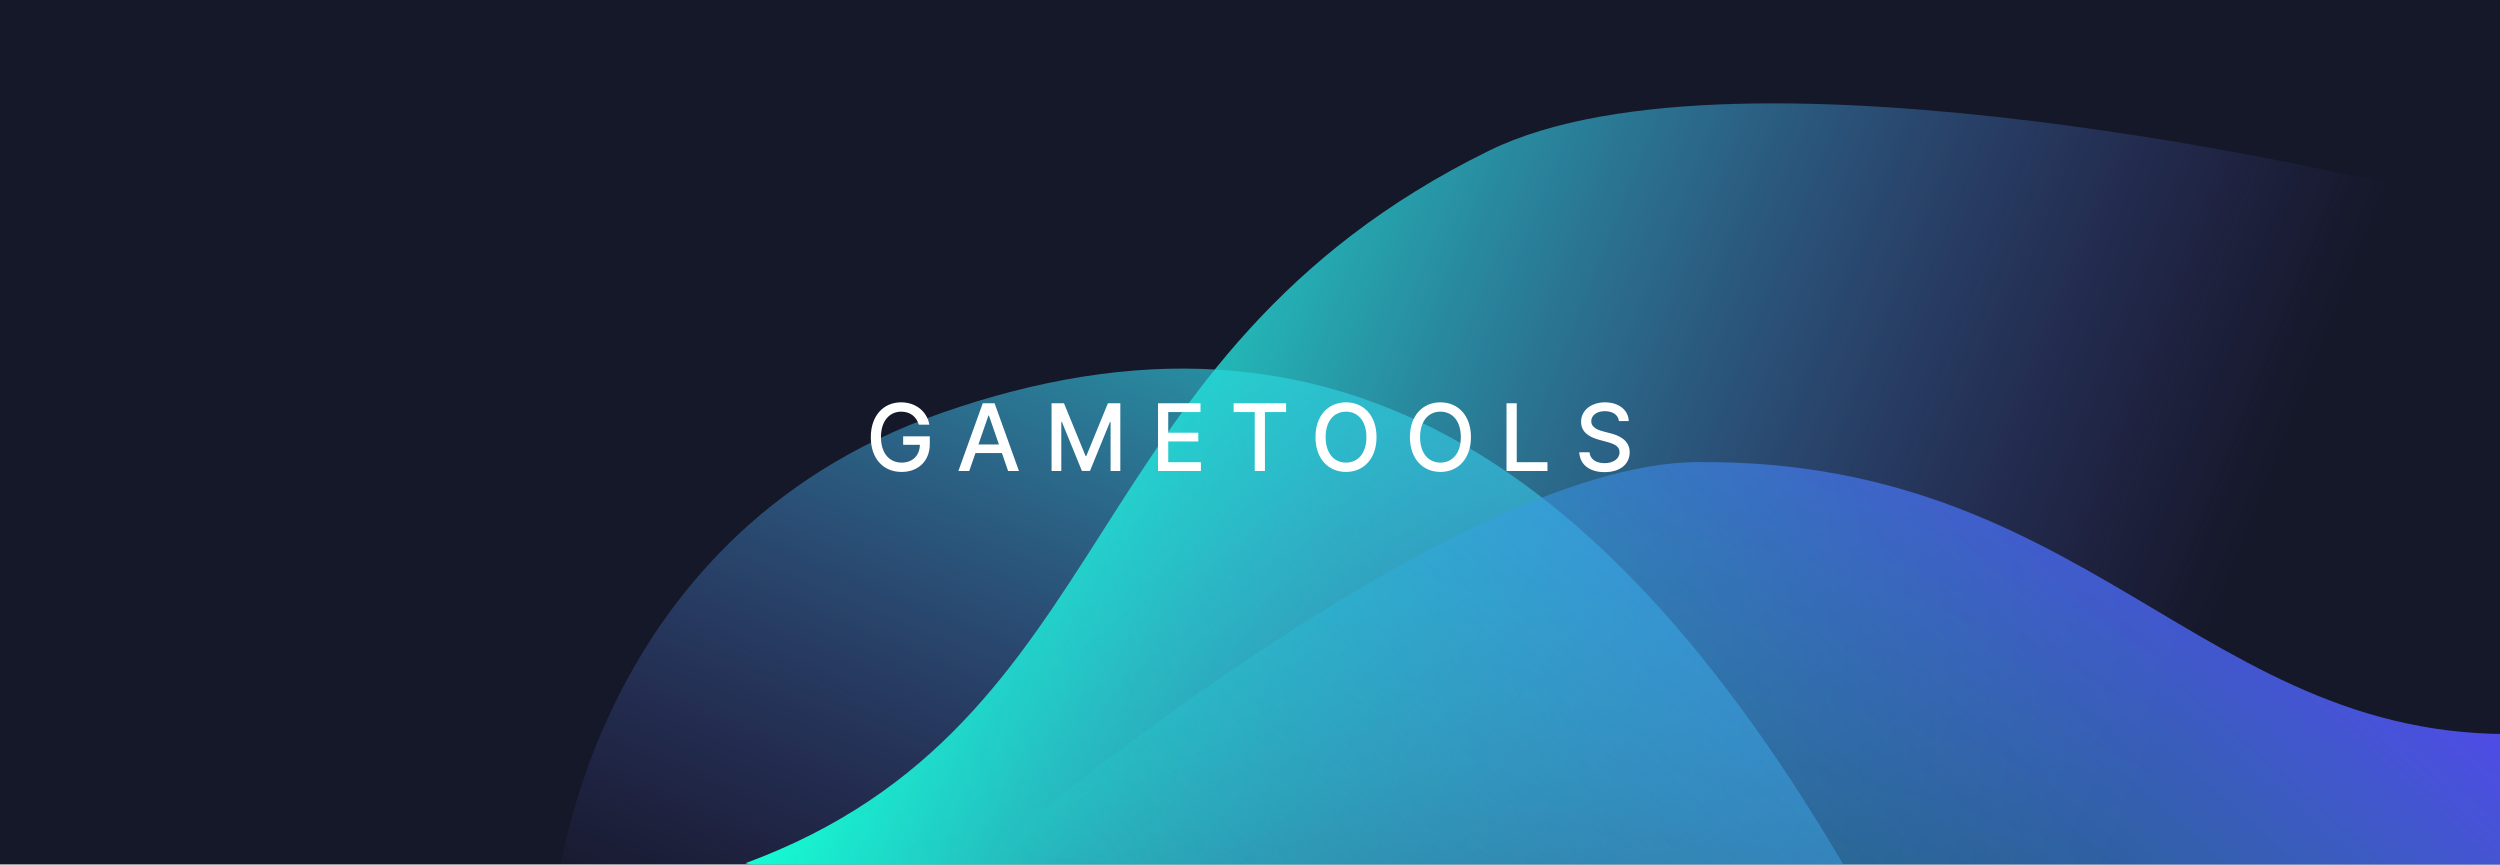
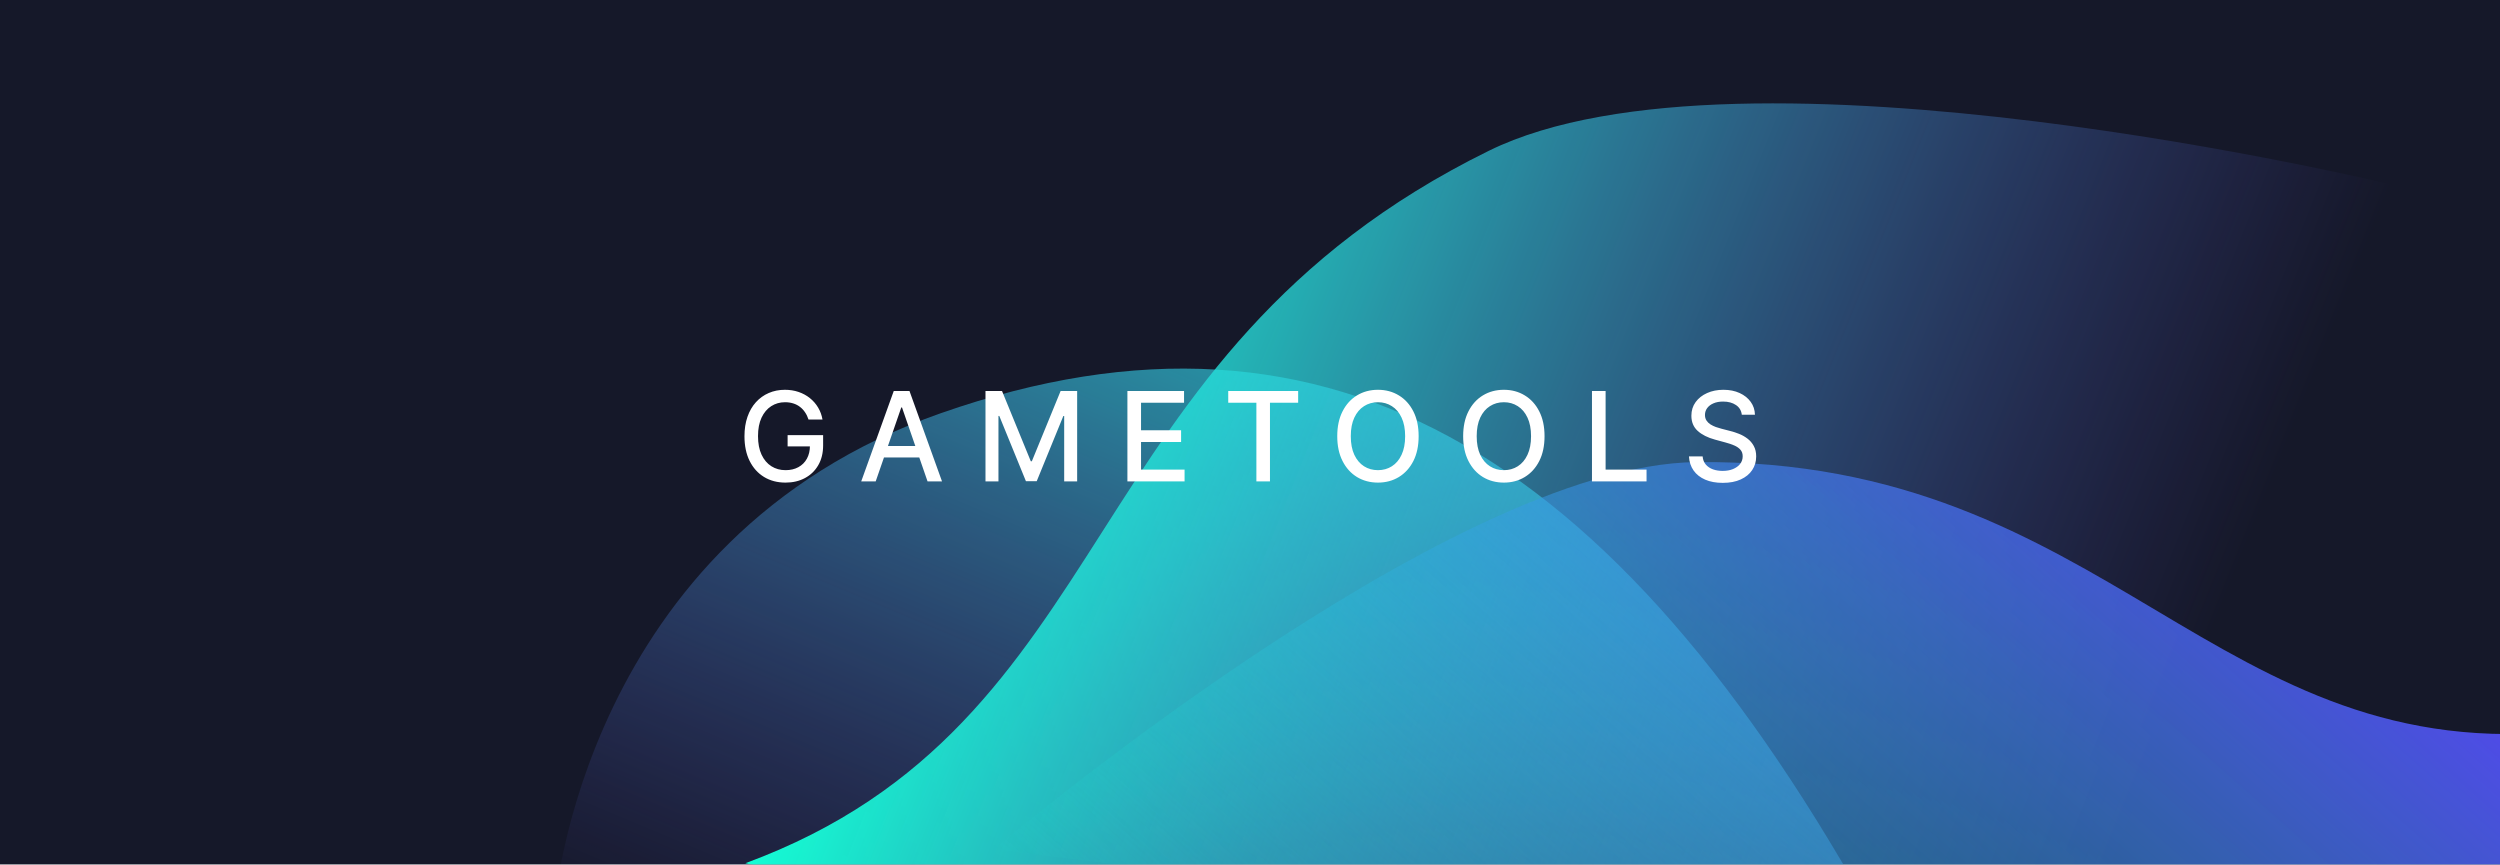
<svg xmlns="http://www.w3.org/2000/svg" width="483" height="167" viewBox="0 0 483 167" fill="none">
  <rect width="483" height="167" fill="#151829" />
-   <mask id="mask0_1040_43" style="mask-type:alpha" maskUnits="userSpaceOnUse" x="0" y="0" width="483" height="167">
+   <mask id="mask0_2267_82" style="mask-type:alpha" maskUnits="userSpaceOnUse" x="0" y="0" width="483" height="167">
    <rect width="483" height="167" fill="#151829" />
  </mask>
-   <g mask="url(#mask0_1040_43)">
-     <path d="M181.803 79.817C112.6 104.025 107.192 174.789 107.192 174.789L273.04 244.283L365.631 183.951C314.1 87.672 257.274 53.416 181.803 79.817Z" fill="url(#paint0_linear_1040_43)" />
-     <path d="M287.652 29.127C336.271 5.229 462.025 35.664 462.025 35.664L386.537 224.052L144 166.777C217.296 139.752 206.704 68.918 287.652 29.127Z" fill="url(#paint1_linear_1040_43)" />
-     <path d="M327.757 89.275C279.63 89.732 192 164.117 192 164.117L540.5 206.5L496.733 141.119C427.776 148.953 407.886 88.514 327.757 89.275Z" fill="url(#paint2_linear_1040_43)" />
+   <g mask="url(#mask0_2267_82)">
+     <path d="M181.803 79.817C112.6 104.025 107.192 174.789 107.192 174.789L273.04 244.283L365.631 183.951C314.1 87.672 257.274 53.416 181.803 79.817Z" fill="url(#paint0_linear_2267_82)" />
+     <path d="M287.652 29.127C336.271 5.229 462.025 35.664 462.025 35.664L386.537 224.052L144 166.777C217.296 139.752 206.703 68.918 287.652 29.127Z" fill="url(#paint1_linear_2267_82)" />
+     <path d="M327.757 89.275C279.63 89.732 192 164.117 192 164.117L540.5 206.5L496.733 141.119C427.776 148.953 407.886 88.514 327.757 89.275Z" fill="url(#paint2_linear_2267_82)" />
  </g>
-   <path d="M177.521 82.045H179.547C179.106 79.494 176.926 77.73 174.101 77.73C170.713 77.73 168.24 80.281 168.24 84.461C168.24 88.603 170.643 91.179 174.191 91.179C177.367 91.179 179.637 89.095 179.637 85.79V84.301H174.491V85.931H177.725C177.681 88.04 176.287 89.376 174.191 89.376C171.883 89.376 170.202 87.631 170.202 84.448C170.202 81.278 171.896 79.533 174.114 79.533C175.853 79.533 177.029 80.492 177.521 82.045ZM187.255 91L188.457 87.535H193.571L194.766 91H196.863L192.152 77.909H189.87L185.159 91H187.255ZM189.032 85.874L190.963 80.287H191.065L192.996 85.874H189.032ZM203.163 77.909V91H205.042V81.521H205.164L209.025 90.981H210.584L214.445 81.527H214.567V91H216.446V77.909H214.049L209.881 88.085H209.728L205.56 77.909H203.163ZM223.727 91H232.012V89.3H225.703V85.292H231.507V83.598H225.703V79.609H231.935V77.909H223.727V91ZM238.338 79.609H242.416V91H244.384V79.609H248.469V77.909H238.338V79.609ZM265.944 84.454C265.944 80.268 263.439 77.73 260.051 77.73C256.65 77.73 254.151 80.268 254.151 84.454C254.151 88.635 256.65 91.179 260.051 91.179C263.439 91.179 265.944 88.641 265.944 84.454ZM263.988 84.454C263.988 87.644 262.301 89.376 260.051 89.376C257.794 89.376 256.113 87.644 256.113 84.454C256.113 81.265 257.794 79.533 260.051 79.533C262.301 79.533 263.988 81.265 263.988 84.454ZM284.188 84.454C284.188 80.268 281.683 77.73 278.295 77.73C274.894 77.73 272.395 80.268 272.395 84.454C272.395 88.635 274.894 91.179 278.295 91.179C281.683 91.179 284.188 88.641 284.188 84.454ZM282.232 84.454C282.232 87.644 280.545 89.376 278.295 89.376C276.038 89.376 274.357 87.644 274.357 84.454C274.357 81.265 276.038 79.533 278.295 79.533C280.545 79.533 282.232 81.265 282.232 84.454ZM291.061 91H298.968V89.3H293.036V77.909H291.061V91ZM312.771 81.348H314.676C314.618 79.251 312.764 77.73 310.105 77.73C307.478 77.73 305.465 79.232 305.465 81.489C305.465 83.31 306.769 84.378 308.872 84.947L310.419 85.369C311.818 85.739 312.899 86.2 312.899 87.363C312.899 88.641 311.678 89.485 309.997 89.485C308.475 89.485 307.21 88.808 307.095 87.382H305.113C305.241 89.754 307.076 91.217 310.009 91.217C313.084 91.217 314.855 89.6 314.855 87.382C314.855 85.023 312.752 84.109 311.09 83.7L309.811 83.368C308.789 83.106 307.427 82.626 307.434 81.374C307.434 80.261 308.45 79.437 310.061 79.437C311.563 79.437 312.63 80.14 312.771 81.348Z" fill="white" />
+   <path d="M156.206 81.06C156.041 80.543 155.82 80.079 155.541 79.671C155.269 79.256 154.942 78.903 154.561 78.614C154.181 78.318 153.746 78.094 153.257 77.94C152.774 77.787 152.243 77.71 151.664 77.71C150.681 77.71 149.794 77.963 149.004 78.469C148.215 78.974 147.59 79.716 147.129 80.693C146.675 81.665 146.448 82.855 146.448 84.264C146.448 85.679 146.678 86.875 147.138 87.852C147.598 88.829 148.229 89.571 149.03 90.077C149.831 90.582 150.743 90.835 151.766 90.835C152.715 90.835 153.541 90.642 154.246 90.256C154.956 89.869 155.504 89.324 155.891 88.619C156.283 87.909 156.479 87.074 156.479 86.114L157.161 86.242H152.166V84.068H159.027V86.054C159.027 87.52 158.715 88.793 158.09 89.872C157.47 90.946 156.612 91.776 155.516 92.361C154.425 92.946 153.175 93.239 151.766 93.239C150.186 93.239 148.8 92.875 147.607 92.148C146.419 91.421 145.493 90.389 144.828 89.054C144.164 87.713 143.831 86.122 143.831 84.281C143.831 82.889 144.024 81.639 144.411 80.531C144.797 79.423 145.34 78.483 146.039 77.71C146.743 76.932 147.57 76.338 148.519 75.929C149.473 75.514 150.516 75.307 151.647 75.307C152.59 75.307 153.468 75.446 154.28 75.724C155.098 76.003 155.826 76.398 156.462 76.909C157.104 77.421 157.635 78.028 158.056 78.733C158.476 79.432 158.76 80.207 158.908 81.06H156.206ZM169.186 93H166.39L172.671 75.546H175.714L181.995 93H179.2L174.265 78.716H174.129L169.186 93ZM169.654 86.165H178.723V88.381H169.654V86.165ZM190.396 75.546H193.592L199.149 89.114H199.353L204.91 75.546H208.106V93H205.6V80.369H205.439L200.291 92.974H198.211L193.064 80.361H192.902V93H190.396V75.546ZM217.815 93V75.546H228.758V77.812H220.448V83.131H228.187V85.389H220.448V90.733H228.86V93H217.815ZM237.295 77.812V75.546H250.804V77.812H245.358V93H242.733V77.812H237.295ZM274.081 84.273C274.081 86.136 273.74 87.739 273.058 89.079C272.376 90.415 271.441 91.443 270.254 92.165C269.072 92.881 267.728 93.239 266.223 93.239C264.711 93.239 263.362 92.881 262.174 92.165C260.993 91.443 260.061 90.412 259.379 89.071C258.697 87.73 258.356 86.131 258.356 84.273C258.356 82.409 258.697 80.81 259.379 79.474C260.061 78.133 260.993 77.105 262.174 76.389C263.362 75.668 264.711 75.307 266.223 75.307C267.728 75.307 269.072 75.668 270.254 76.389C271.441 77.105 272.376 78.133 273.058 79.474C273.74 80.81 274.081 82.409 274.081 84.273ZM271.473 84.273C271.473 82.852 271.243 81.656 270.782 80.685C270.328 79.707 269.703 78.969 268.907 78.469C268.118 77.963 267.223 77.71 266.223 77.71C265.217 77.71 264.319 77.963 263.53 78.469C262.74 78.969 262.115 79.707 261.655 80.685C261.2 81.656 260.973 82.852 260.973 84.273C260.973 85.693 261.2 86.892 261.655 87.869C262.115 88.841 262.74 89.579 263.53 90.085C264.319 90.585 265.217 90.835 266.223 90.835C267.223 90.835 268.118 90.585 268.907 90.085C269.703 89.579 270.328 88.841 270.782 87.869C271.243 86.892 271.473 85.693 271.473 84.273ZM298.406 84.273C298.406 86.136 298.065 87.739 297.383 89.079C296.701 90.415 295.767 91.443 294.579 92.165C293.397 92.881 292.054 93.239 290.548 93.239C289.037 93.239 287.687 92.881 286.5 92.165C285.318 91.443 284.386 90.412 283.704 89.071C283.022 87.73 282.682 86.131 282.682 84.273C282.682 82.409 283.022 80.81 283.704 79.474C284.386 78.133 285.318 77.105 286.5 76.389C287.687 75.668 289.037 75.307 290.548 75.307C292.054 75.307 293.397 75.668 294.579 76.389C295.767 77.105 296.701 78.133 297.383 79.474C298.065 80.81 298.406 82.409 298.406 84.273ZM295.798 84.273C295.798 82.852 295.568 81.656 295.108 80.685C294.653 79.707 294.028 78.969 293.233 78.469C292.443 77.963 291.548 77.71 290.548 77.71C289.542 77.71 288.645 77.963 287.855 78.469C287.065 78.969 286.44 79.707 285.98 80.685C285.525 81.656 285.298 82.852 285.298 84.273C285.298 85.693 285.525 86.892 285.98 87.869C286.44 88.841 287.065 89.579 287.855 90.085C288.645 90.585 289.542 90.835 290.548 90.835C291.548 90.835 292.443 90.585 293.233 90.085C294.028 89.579 294.653 88.841 295.108 87.869C295.568 86.892 295.798 85.693 295.798 84.273ZM307.569 93V75.546H310.203V90.733H318.112V93H307.569ZM336.516 80.131C336.425 79.324 336.05 78.699 335.391 78.256C334.732 77.807 333.902 77.582 332.902 77.582C332.187 77.582 331.567 77.696 331.045 77.923C330.522 78.145 330.116 78.452 329.826 78.844C329.542 79.23 329.4 79.671 329.4 80.165C329.4 80.579 329.496 80.938 329.689 81.239C329.888 81.54 330.147 81.793 330.465 81.997C330.789 82.196 331.135 82.364 331.505 82.5C331.874 82.631 332.229 82.739 332.57 82.824L334.275 83.267C334.831 83.403 335.402 83.588 335.988 83.821C336.573 84.054 337.116 84.361 337.616 84.742C338.116 85.122 338.519 85.594 338.826 86.156C339.138 86.719 339.295 87.392 339.295 88.176C339.295 89.165 339.039 90.043 338.527 90.81C338.022 91.577 337.286 92.182 336.32 92.625C335.36 93.068 334.198 93.29 332.834 93.29C331.527 93.29 330.397 93.082 329.442 92.668C328.488 92.253 327.741 91.665 327.201 90.903C326.661 90.136 326.363 89.227 326.306 88.176H328.948C328.999 88.807 329.204 89.332 329.562 89.753C329.925 90.168 330.388 90.477 330.951 90.682C331.519 90.881 332.141 90.98 332.817 90.98C333.562 90.98 334.224 90.864 334.803 90.631C335.388 90.392 335.849 90.062 336.184 89.642C336.519 89.216 336.687 88.719 336.687 88.151C336.687 87.633 336.539 87.21 336.243 86.881C335.954 86.551 335.559 86.278 335.059 86.062C334.564 85.847 334.005 85.656 333.38 85.492L331.317 84.929C329.92 84.548 328.812 83.989 327.993 83.25C327.181 82.511 326.775 81.534 326.775 80.318C326.775 79.312 327.047 78.435 327.593 77.685C328.138 76.935 328.877 76.352 329.809 75.938C330.741 75.517 331.792 75.307 332.962 75.307C334.144 75.307 335.187 75.514 336.09 75.929C336.999 76.344 337.715 76.915 338.238 77.642C338.76 78.364 339.033 79.193 339.056 80.131H336.516Z" fill="white" />
  <defs>
-     <linearGradient id="paint0_linear_1040_43" x1="289.723" y1="14.291" x2="205.253" y2="215.879" gradientUnits="userSpaceOnUse">
+     <linearGradient id="paint0_linear_2267_82" x1="289.723" y1="14.291" x2="205.253" y2="215.879" gradientUnits="userSpaceOnUse">
      <stop stop-color="#14FED4" />
      <stop offset="1" stop-color="#6D61F2" stop-opacity="0" />
    </linearGradient>
-     <linearGradient id="paint1_linear_1040_43" x1="188.634" y1="55.388" x2="417.391" y2="147.052" gradientUnits="userSpaceOnUse">
+     <linearGradient id="paint1_linear_2267_82" x1="188.634" y1="55.388" x2="417.391" y2="147.052" gradientUnits="userSpaceOnUse">
      <stop stop-color="#14FED4" />
      <stop offset="1" stop-color="#6D61F2" stop-opacity="0" />
    </linearGradient>
-     <linearGradient id="paint2_linear_1040_43" x1="416.82" y1="70.559" x2="271.913" y2="234.676" gradientUnits="userSpaceOnUse">
+     <linearGradient id="paint2_linear_2267_82" x1="416.82" y1="70.559" x2="271.913" y2="234.676" gradientUnits="userSpaceOnUse">
      <stop stop-color="#5446F0" />
      <stop offset="1" stop-color="#14FED4" stop-opacity="0" />
    </linearGradient>
  </defs>
</svg>
